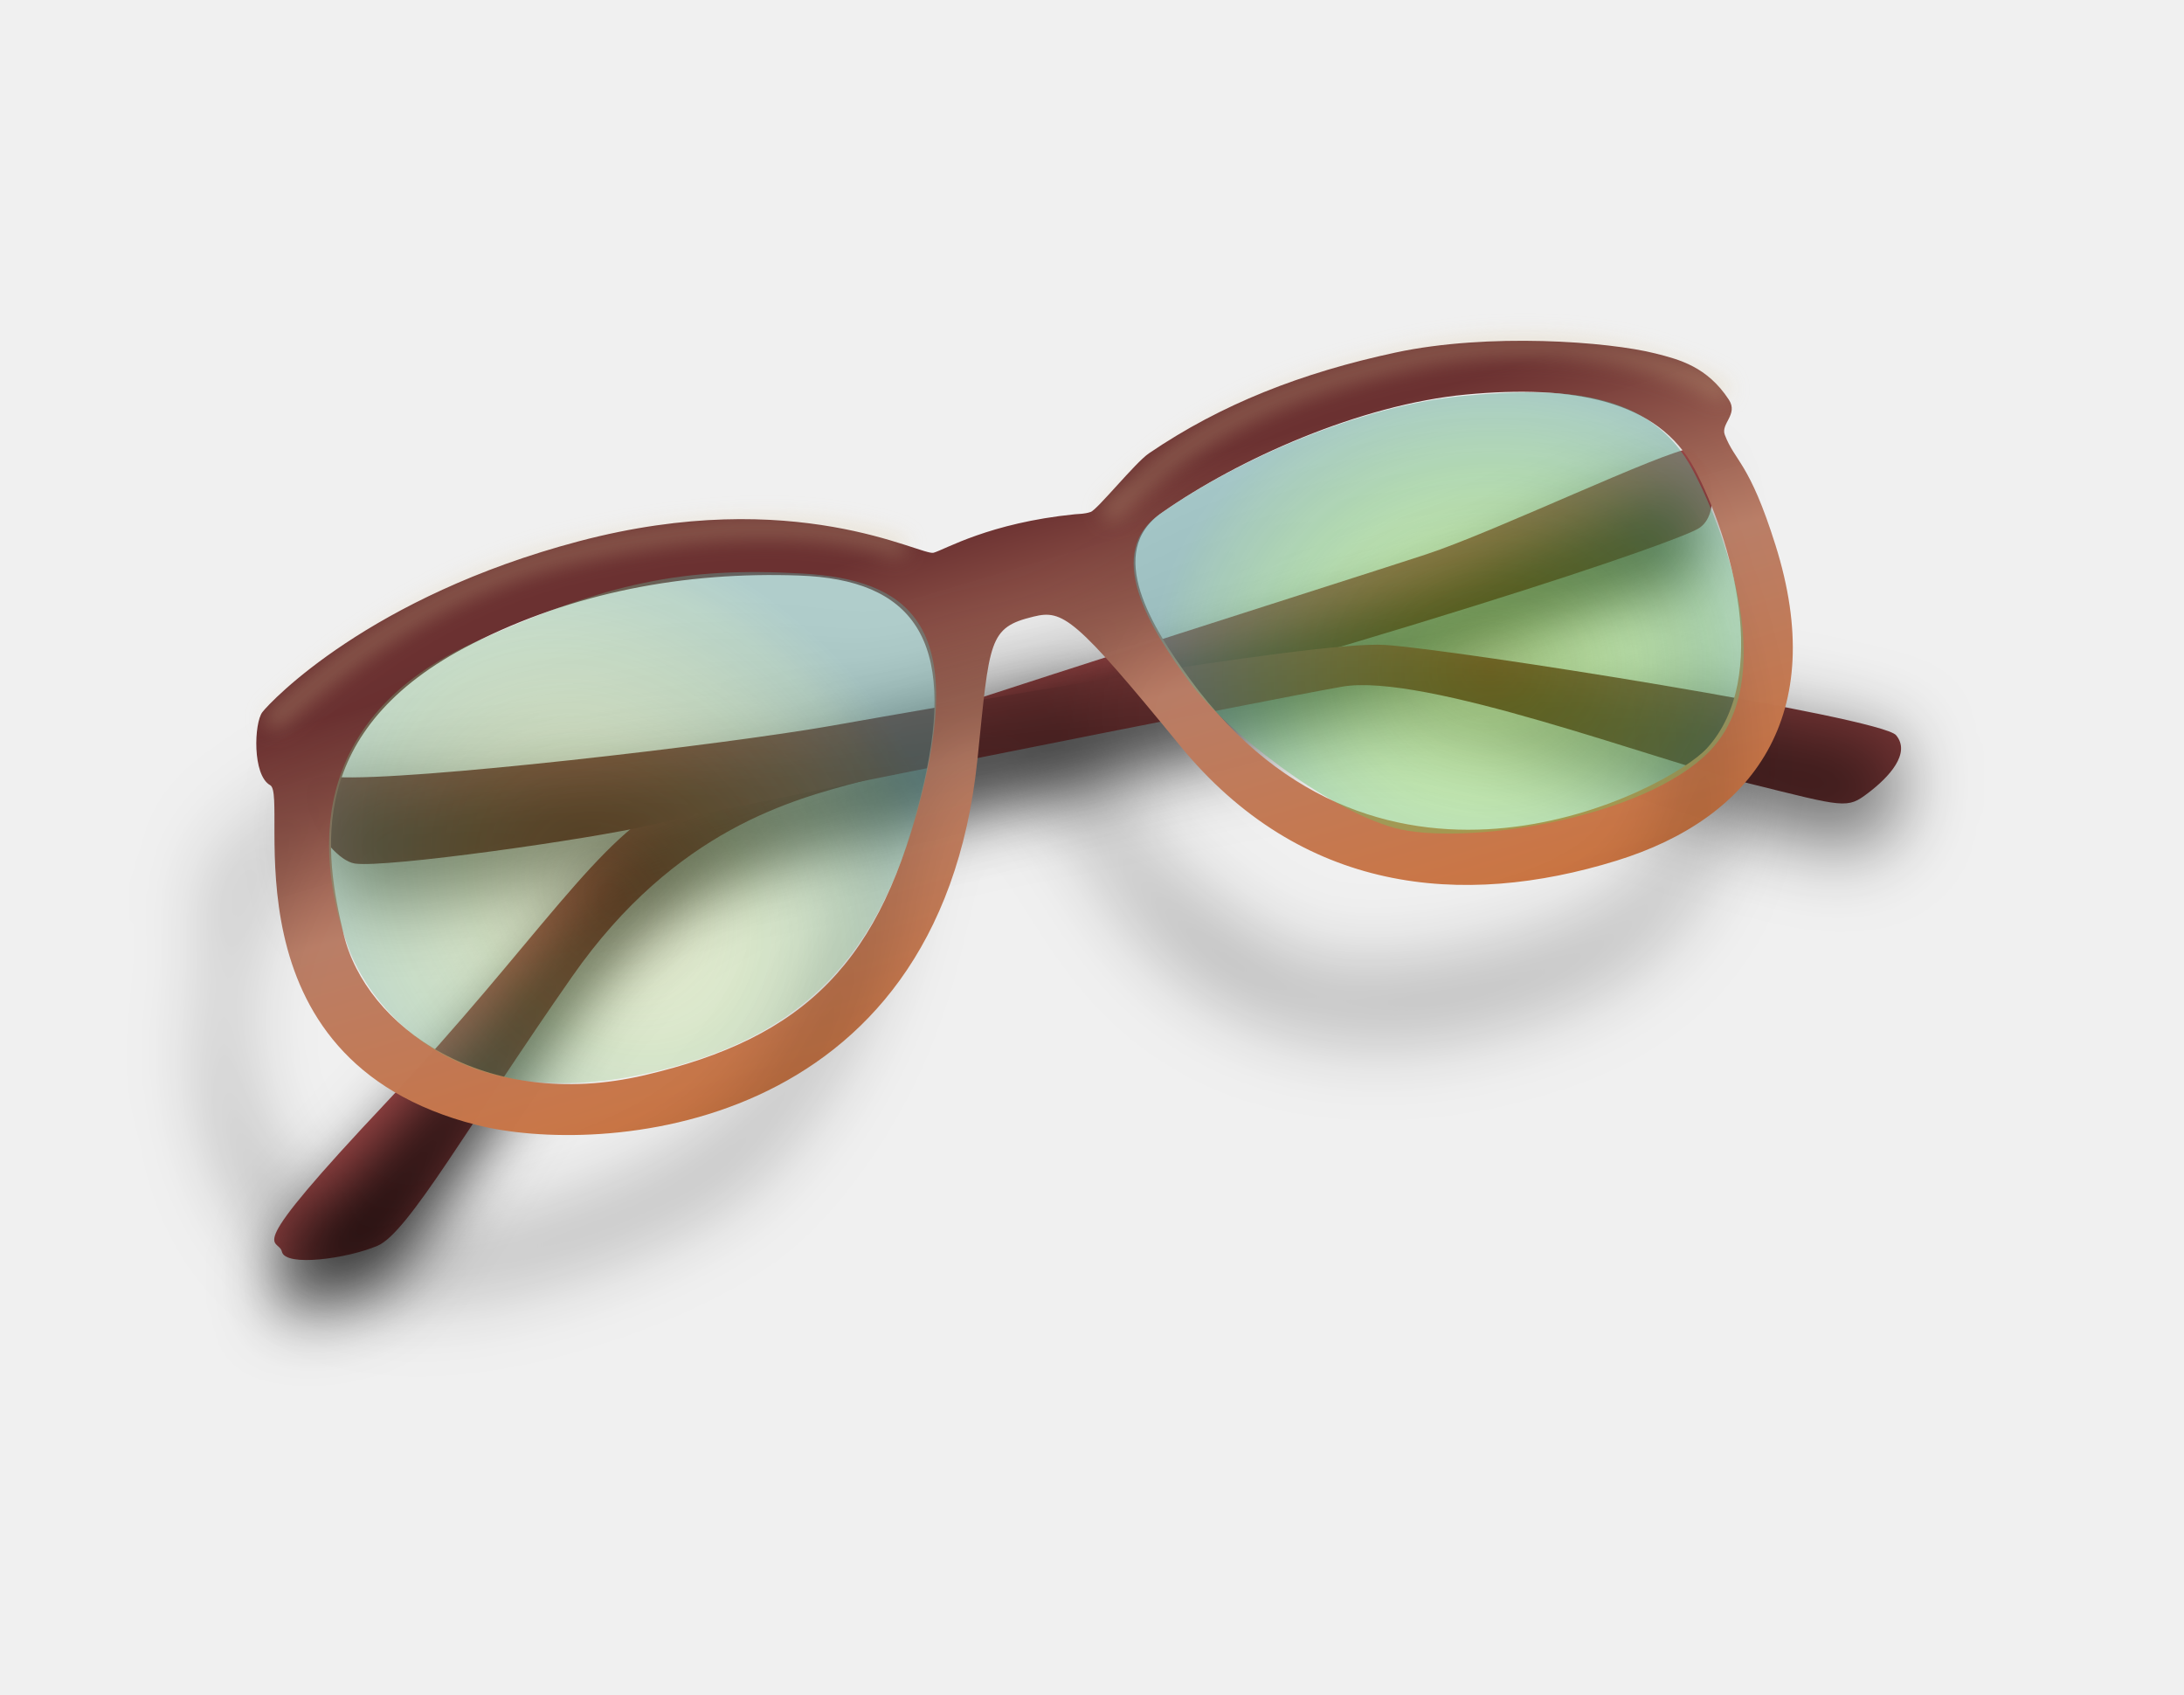
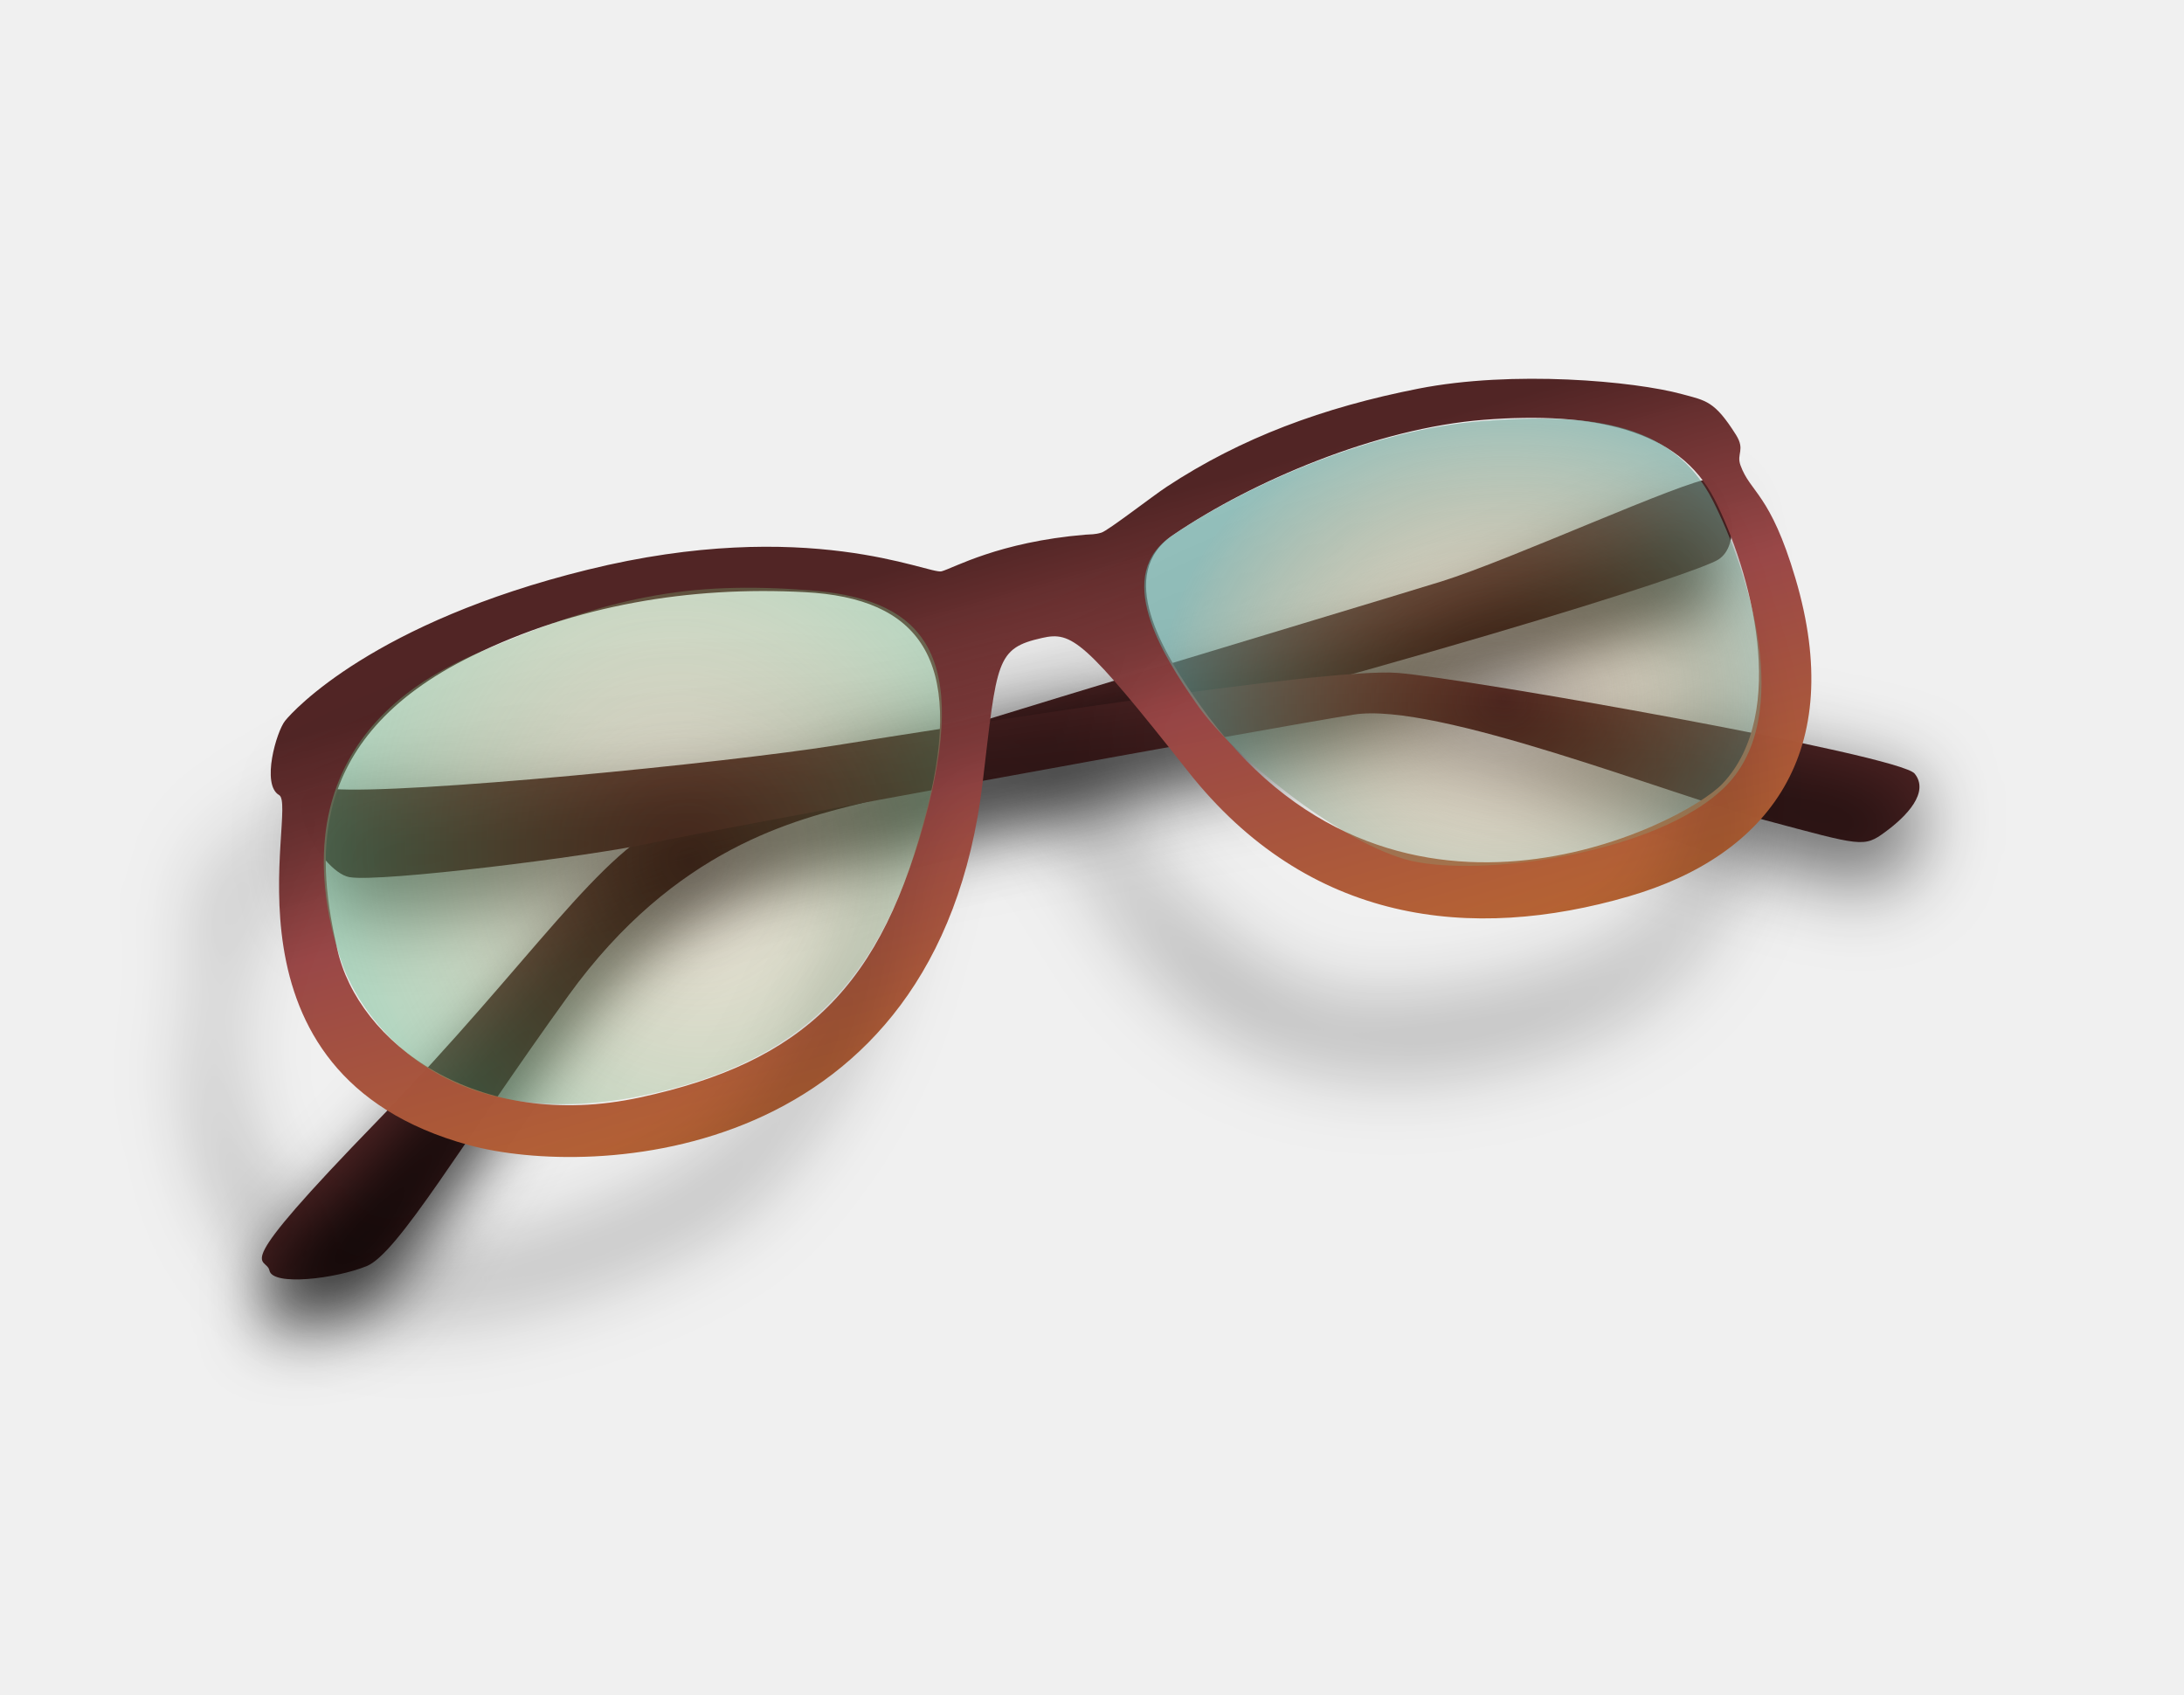
<svg xmlns="http://www.w3.org/2000/svg" xmlns:xlink="http://www.w3.org/1999/xlink" width="116" height="90" viewBox="0 0 30.692 23.812" version="1.1" id="svg2787" xml:space="preserve">
  <defs id="defs2784">
-     <linearGradient id="linearGradient22">
-       <stop style="stop-color:#7eff00;stop-opacity:0.403;" offset="0" id="stop21" />
-       <stop style="stop-color:#5da0a2;stop-opacity:0.838;" offset="0.998" id="stop22" />
-     </linearGradient>
-     <linearGradient id="linearGradient20">
-       <stop style="stop-color:#b1dd38;stop-opacity:0.239;" offset="0.029" id="stop2" />
-       <stop style="stop-color:#5da29c;stop-opacity:0.677;" offset="1" id="stop20" />
-     </linearGradient>
    <linearGradient id="linearGradient16">
      <stop style="stop-color:#000000;stop-opacity:0.584;" offset="0" id="stop16" />
      <stop style="stop-color:#000000;stop-opacity:0;" offset="1" id="stop17" />
    </linearGradient>
-     <linearGradient id="linearGradient7">
-       <stop style="stop-color:#6b3131;stop-opacity:1;" offset="0" id="stop7" />
-       <stop style="stop-color:#b97d66;stop-opacity:0.992;" offset="0.425" id="stop9" />
-       <stop style="stop-color:#cc7440;stop-opacity:0.991;" offset="1" id="stop8" />
-     </linearGradient>
    <mask maskUnits="userSpaceOnUse" id="mask10222">
      <circle style="fill:#ffffff;fill-opacity:1;fill-rule:evenodd;stroke-width:0.224" id="circle10224" cx="13.229" cy="14.817" r="11" />
    </mask>
-     <filter style="color-interpolation-filters:sRGB" id="filter13-9" x="-0.051" y="-0.119" width="1.101" height="1.239">
-       <feGaussianBlur stdDeviation="2.397" id="feGaussianBlur13-3" />
+     <filter style="color-interpolation-filters:sRGB" id="filter13-9-9" x="-0.051" y="-0.119" width="1.101" height="1.239">
+       <feGaussianBlur stdDeviation="2.397" id="feGaussianBlur13-3-6" />
    </filter>
-     <filter style="color-interpolation-filters:sRGB" id="filter14-2" x="-0.058" y="-0.46" width="1.116" height="1.92">
-       <feGaussianBlur stdDeviation="2.887" id="feGaussianBlur14-0" />
+     <filter style="color-interpolation-filters:sRGB" id="filter14-2-1" x="-0.058" y="-0.46" width="1.116" height="1.92">
+       <feGaussianBlur stdDeviation="2.887" id="feGaussianBlur14-0-3" />
    </filter>
-     <filter style="color-interpolation-filters:sRGB" id="filter16-5" x="-0.052" y="-0.122" width="1.105" height="1.244">
-       <feGaussianBlur stdDeviation="2.501" id="feGaussianBlur16-6" />
+     <linearGradient xlink:href="#linearGradient7-1" id="linearGradient18-6" gradientUnits="userSpaceOnUse" x1="-78.831" y1="-70.426" x2="-85.387" y2="-34.024" gradientTransform="matrix(0.1796509,0,0,0.1862441,30.26855,19.44901)" />
+     <linearGradient id="linearGradient7-1">
+       <stop style="stop-color:#512525;stop-opacity:1;" offset="0" id="stop7-1" />
+       <stop style="stop-color:#994646;stop-opacity:0.992;" offset="0.425" id="stop9-1" />
+       <stop style="stop-color:#b76331;stop-opacity:0.991;" offset="1" id="stop8-5" />
+     </linearGradient>
+     <filter style="color-interpolation-filters:sRGB" id="filter16-5-1" x="-0.052" y="-0.122" width="1.105" height="1.244">
+       <feGaussianBlur stdDeviation="2.501" id="feGaussianBlur16-6-2" />
    </filter>
-     <linearGradient xlink:href="#linearGradient7" id="linearGradient18" gradientUnits="userSpaceOnUse" x1="-78.831" y1="-70.426" x2="-85.387" y2="-34.024" gradientTransform="matrix(0.1796509,0,0,0.1862441,30.26855,19.44901)" />
-     <linearGradient xlink:href="#linearGradient16" id="linearGradient19" gradientUnits="userSpaceOnUse" x1="-84.905" y1="-25.539" x2="-80.433" y2="-84.943" />
-     <radialGradient xlink:href="#linearGradient20" id="radialGradient13-3-3" cx="-44.254" cy="-59.296" fx="-44.254" fy="-59.296" r="23.447" gradientTransform="matrix(0.1480614,0.1197412,-0.1451446,0.1928881,19.23294,27.53883)" gradientUnits="userSpaceOnUse" />
-     <radialGradient xlink:href="#linearGradient22" id="radialGradient11-3-3" cx="-112.928" cy="-77.079" fx="-112.928" fy="-77.079" r="22.584" gradientTransform="matrix(0.00112326,0.1808777,-0.20406,0.00277755,-6.455322,29.57338)" gradientUnits="userSpaceOnUse" />
-     <filter style="color-interpolation-filters:sRGB" id="filter2" x="-0.054" y="-0.177" width="1.108" height="1.354">
-       <feGaussianBlur stdDeviation="0.135" id="feGaussianBlur2" />
-     </filter>
-     <filter style="color-interpolation-filters:sRGB" id="filter2-6" x="-0.056" y="-0.205" width="1.111" height="1.41">
-       <feGaussianBlur stdDeviation="0.135" id="feGaussianBlur2-1" />
-     </filter>
+     <radialGradient xlink:href="#linearGradient20-5" id="radialGradient13-3-3-6" cx="-48.868" cy="-59.003" fx="-48.868" fy="-59.003" r="23.447" gradientTransform="matrix(0.2324355,0.1607902,-0.1556955,0.2660368,22.34124,33.69284)" gradientUnits="userSpaceOnUse" />
+     <linearGradient id="linearGradient20-5">
+       <stop style="stop-color:#bd9042;stop-opacity:0.212;" offset="0" id="stop19" />
+       <stop style="stop-color:#3dc29c;stop-opacity:0.805;" offset="1" id="stop20-3" />
+     </linearGradient>
+     <radialGradient xlink:href="#linearGradient22-5" id="radialGradient11-3-3-0" cx="-112.928" cy="-77.079" fx="-112.928" fy="-77.079" r="22.584" gradientTransform="matrix(0.00112326,0.1808777,-0.20406,0.00277755,-6.455322,29.57338)" gradientUnits="userSpaceOnUse" />
+     <linearGradient id="linearGradient22-5">
+       <stop style="stop-color:#cf8630;stop-opacity:0.119;" offset="0" id="stop21-8" />
+       <stop style="stop-color:#5da29c;stop-opacity:0.929;" offset="0.998" id="stop22-4" />
+     </linearGradient>
+     <linearGradient xlink:href="#linearGradient16" id="linearGradient1" gradientUnits="userSpaceOnUse" x1="-84.905" y1="-25.539" x2="-80.433" y2="-84.943" />
  </defs>
  <g id="layer1">
-     <g id="g1" transform="matrix(-1.032375,0.1069306,0.1072669,1.035622,29.42164,-0.830593)" style="stroke-width:0.962">
-       <path style="fill:#a14949;fill-opacity:1;stroke:#777777;stroke-width:0;stroke-linecap:round" d="m 6.131,6.253 c -0.279,0.316 -0.305,0.922 0,1.08 0.305,0.158 4.192,1.054 11.662,2.239 0.892,0.142 2.541,0.369 4.141,2.213 1.601,1.844 2.566,3.214 2.998,3.345 0.432,0.132 1.27,0.158 1.296,-0.053 0.025,-0.211 0.61,0.053 -1.626,-1.87 C 22.367,11.284 21.35,9.888 20.309,9.571 19.267,9.255 10.806,7.517 9.841,7.306 8.875,7.095 6.512,6.253 6.131,6.253 Z" id="path4-2" />
-       <path style="opacity:0.79;mix-blend-mode:multiply;fill:#000000;fill-opacity:1;stroke:#777777;stroke-width:0;stroke-linecap:round;filter:url(#filter13-9)" d="m -58.008,-27.086 c -1.556,1.697 -1.697,4.95 0,5.799 1.697,0.849 23.336,5.657 64.916,12.021 4.964,0.76 14.143,1.98 23.053,11.88 8.91,9.9 14.284,17.254 16.689,17.961 2.404,0.707 7.071,0.849 7.213,-0.283 C 54.004,19.161 57.257,20.575 44.811,10.251 32.365,-0.074 26.708,-7.569 20.91,-9.266 15.111,-10.964 -31.985,-20.298 -37.359,-21.429 c -5.374,-1.131 -18.527,-5.657 -20.649,-5.657 z" id="path4-1-6" transform="matrix(0.1796509,0,0,0.1862441,16.70397,11.84267)" />
-       <path style="fill:#7b3838;fill-opacity:1;stroke:#777777;stroke-width:0;stroke-linecap:round" d="m 24.831,8.781 c -0.965,0.158 -5.259,0.105 -6.733,2e-7 C 16.625,8.676 11.467,8.307 10.527,8.465 9.587,8.623 3.946,10.125 3.768,10.388 3.59,10.651 3.921,10.941 4.226,11.125 4.53,11.31 4.556,11.284 5.801,10.836 7.046,10.388 10.044,8.887 11.162,8.966 c 1.118,0.079 8.689,0.79 9.503,0.896 0.813,0.105 3.633,0.211 4.04,0.105 C 25.111,9.861 25.67,8.544 24.831,8.781 Z" id="path5-5" />
-       <path style="opacity:0.685;mix-blend-mode:multiply;fill:#000000;fill-opacity:1;stroke:#777777;stroke-width:0;stroke-linecap:round;filter:url(#filter14-2)" d="m 44.813,-14.335 c -5.374,0.849 -29.276,0.566 -37.479,1e-6 -8.203,-0.566 -36.913,-2.546 -42.146,-1.697 -5.233,0.849 -36.63,8.91 -37.62,10.324 -0.99,1.414 0.849,2.97 2.546,3.96 1.697,0.99 1.839,0.849 8.769,-1.556 6.93,-2.404 23.619,-10.466 29.841,-10.041 6.223,0.424 48.369,4.243 52.894,4.809 4.526,0.566 20.224,1.131 22.487,0.566 2.263,-0.566 5.374,-7.637 0.707,-6.364 z" id="path5-8-8" transform="matrix(0.1796509,0,0,0.1862441,16.70397,11.84267)" />
-       <path id="path1-1" style="fill:url(#linearGradient18);fill-opacity:1;stroke:#777777;stroke-width:0;stroke-linecap:round" d="M 6.476,4.929 C 6.164,5.043 5.798,5.177 5.552,5.652 5.443,5.864 5.697,5.959 5.656,6.117 5.554,6.498 5.364,6.513 5.127,7.669 4.644,10.022 5.799,11.305 7.711,11.684 c 2.149,0.426 4.295,-0.002 5.718,-2.155 1.231,-1.863 1.385,-1.988 1.788,-1.933 0.627,0.084 0.625,0.254 0.956,1.835 1.049,5.019 5.665,4.797 7.254,4.216 3.392,-1.24 2.057,-4.675 2.308,-4.849 0.229,-0.158 0.13,-0.86 0.003,-0.992 C 25.611,7.673 24.132,6.403 21.233,5.952 18.243,5.487 16.645,6.63 16.476,6.6 16.316,6.572 15.686,6.277 14.522,6.28 14.452,6.28 14.396,6.291 14.304,6.271 14.212,6.251 13.633,5.67 13.439,5.566 12.394,5.004 11.267,4.695 9.976,4.555 8.697,4.417 7.098,4.702 6.476,4.929 Z M 9.083,5.217 C 10.531,5.204 12.246,5.77 13.339,6.376 14.177,6.824 13.631,7.917 13.199,8.655 10.978,12.447 6.903,10.803 6.335,10.301 5.361,9.439 5.716,7.509 6.11,6.534 6.504,5.56 7.635,5.23 9.083,5.217 Z M 22.816,7.18 c 2.393,0.917 2.284,2.618 2.137,3.725 -0.167,1.255 -1.638,2.586 -3.853,2.307 C 18.886,12.932 17.739,12.028 16.934,9.694 16.275,7.784 16.807,6.929 18.319,6.719 c 1.536,-0.214 3.064,-0.088 4.497,0.461 z" />
-       <path id="path1-3-8" style="opacity:0.574;mix-blend-mode:multiply;fill:url(#linearGradient19);stroke:#777777;stroke-width:0;stroke-linecap:round;filter:url(#filter16-5)" d="m -110.635,-70.921 c -7.191,-0.096 -14.825,1.758 -16.443,2.179 -1.785,0.465 -2.366,0.669 -3.733,3.222 -0.609,1.137 0.1,1.331 -0.133,2.178 -0.233,0.847 -0.35,0.986 -0.777,1.809 -0.659,1.269 -1.437,3.082 -2.22,6.764 -2.685,12.635 3.392,19.321 14.036,21.356 11.962,2.287 23.909,-0.01 31.83,-11.573 6.853,-10.004 7.943,-10.547 10.15,-10.048 2.213,0.5 3.701,0.831 5.54,9.317 1.839,8.486 5.799,14.002 10.324,17.82 4.526,3.819 20.364,7.928 28.851,5.304 10.749,-3.324 12.34,-13.542 12.516,-16.688 0.173,-3.088 -0.674,-9.121 0.071,-9.617 1.273,-0.849 -0.212,-4.526 -0.919,-5.233 -0.707,-0.707 -9.617,-6.647 -23.618,-8.768 -14.001,-2.121 -25.015,2.351 -25.952,2.192 -0.893,-0.152 -4.399,-1.736 -10.881,-1.72 -0.39,10e-4 -0.697,0.061 -1.211,-0.048 -0.513,-0.108 -4.041,-2.289 -5.12,-2.848 -5.818,-3.018 -12.09,-4.676 -19.277,-5.425 -0.99,-0.103 -2.009,-0.157 -3.036,-0.171 z m -1.631,2.787 c 8.061,-0.071 17.608,2.97 23.69,6.223 4.667,2.404 1.626,8.273 -0.778,12.233 -2.404,3.96 -9.405,10.324 -14.284,12.163 -4.879,1.839 -18.8,1.297 -24.316,-3.229 -5.516,-4.526 -3.051,-15.086 -0.859,-20.319 2.192,-5.233 8.486,-7.001 16.547,-7.071 z m 58.722,7.508 c 5.125,-0.013 10.136,0.89 17.72,3.029 13.082,3.253 13.153,16.123 11.951,21.002 -1.129,4.582 -5.516,14.284 -21.497,11.385 -15.981,-2.899 -18.739,-7.708 -23.053,-18.951 -4.314,-11.244 -0.849,-14.779 7.566,-15.911 2.63,-0.354 4.983,-0.548 7.313,-0.554 z" transform="matrix(0.1819379,0,0.02539847,0.1924396,31.77497,19.94685)" />
-       <path style="opacity:0.935;fill:url(#radialGradient13-3-3);fill-opacity:0.677;stroke:#777777;stroke-width:0;stroke-linecap:round" d="m 22.767,7.158 c 2.425,0.799 2.442,2.71 2.147,3.912 -0.187,0.76 -1.114,2.441 -3.862,2.12 -2.275,-0.265 -3.39,-1.383 -4.125,-3.492 -0.725,-2.082 -0.087,-2.77 1.343,-3.001 1.592,-0.257 2.643,-0.15 4.497,0.461 z" id="path7-9-1" />
-       <path style="opacity:0.904;fill:url(#radialGradient11-3-3);fill-opacity:0.677;stroke:#777777;stroke-width:0;stroke-linecap:round" d="m 9.108,5.231 c 1.448,-0.013 3.163,0.553 4.256,1.159 0.838,0.448 0.292,1.541 -0.14,2.278 -0.432,0.738 -1.69,1.923 -2.566,2.265 C 9.781,11.276 7.28,11.175 6.289,10.332 5.298,9.489 5.74,7.522 6.135,6.548 6.573,5.467 7.659,5.244 9.108,5.231 Z" id="path6-5-5" />
+     <g id="g2" transform="matrix(-1.04861,0.09070461,0.0920894,1.054708,29.90127,-0.428109)" style="stroke-width:0.947">
+       <path style="fill:#512525;fill-opacity:1;stroke:#777777;stroke-width:0;stroke-linecap:round" d="m 6.131,6.253 c -0.279,0.316 -0.305,0.922 0,1.08 0.305,0.158 4.192,1.054 11.662,2.239 0.892,0.142 2.541,0.369 4.141,2.213 1.601,1.844 2.566,3.214 2.998,3.345 0.432,0.132 1.27,0.158 1.296,-0.053 0.025,-0.211 0.61,0.053 -1.626,-1.87 C 22.367,11.284 21.35,9.888 20.309,9.571 19.267,9.255 10.806,7.517 9.841,7.306 8.875,7.095 6.512,6.253 6.131,6.253 Z" id="path4-2-1" />
+       <path style="opacity:0.79;mix-blend-mode:multiply;fill:#000000;fill-opacity:1;stroke:#777777;stroke-width:0;stroke-linecap:round;filter:url(#filter13-9-9)" d="m -58.008,-27.086 c -1.556,1.697 -1.697,4.95 0,5.799 1.697,0.849 23.336,5.657 64.916,12.021 4.964,0.76 14.143,1.98 23.053,11.88 8.91,9.9 14.284,17.254 16.689,17.961 2.404,0.707 7.071,0.849 7.213,-0.283 C 54.004,19.161 57.257,20.575 44.811,10.251 32.365,-0.074 26.708,-7.569 20.91,-9.266 15.111,-10.964 -31.985,-20.298 -37.359,-21.429 c -5.374,-1.131 -18.527,-5.657 -20.649,-5.657 z" id="path4-1-6-8" transform="matrix(0.1796509,0,0,0.1862441,16.70397,11.84267)" />
+       <path style="fill:#512525;fill-opacity:1;stroke:#777777;stroke-width:0;stroke-linecap:round" d="m 24.831,8.781 c -0.965,0.158 -5.259,0.105 -6.733,2e-7 C 16.625,8.676 11.467,8.307 10.527,8.465 9.587,8.623 3.946,10.125 3.768,10.388 3.59,10.651 3.921,10.941 4.226,11.125 4.53,11.31 4.556,11.284 5.801,10.836 7.046,10.388 10.044,8.887 11.162,8.966 c 1.118,0.079 8.689,0.79 9.503,0.896 0.813,0.105 3.633,0.211 4.04,0.105 C 25.111,9.861 25.67,8.544 24.831,8.781 Z" id="path5-5-7" />
+       <path style="opacity:0.685;mix-blend-mode:multiply;fill:#000000;fill-opacity:1;stroke:#777777;stroke-width:0;stroke-linecap:round;filter:url(#filter14-2-1)" d="m 44.813,-14.335 c -5.374,0.849 -29.276,0.566 -37.479,1e-6 -8.203,-0.566 -36.913,-2.546 -42.146,-1.697 -5.233,0.849 -36.63,8.91 -37.62,10.324 -0.99,1.414 0.849,2.97 2.546,3.96 1.697,0.99 1.839,0.849 8.769,-1.556 6.93,-2.404 23.619,-10.466 29.841,-10.041 6.223,0.424 48.369,4.243 52.894,4.809 4.526,0.566 20.224,1.131 22.487,0.566 2.263,-0.566 5.374,-7.637 0.707,-6.364 z" id="path5-8-8-6" transform="matrix(0.1796509,0,0,0.1862441,16.70397,11.84267)" />
+       <path id="path1-1-6" style="fill:url(#linearGradient18-6);fill-opacity:1;stroke:#777777;stroke-width:0;stroke-linecap:round" d="M 6.422,5.104 C 6.11,5.218 5.997,5.229 5.751,5.704 5.642,5.916 5.769,5.952 5.727,6.11 5.626,6.491 5.364,6.513 5.127,7.669 4.644,10.022 5.799,11.305 7.711,11.684 c 2.149,0.426 4.295,-0.002 5.718,-2.155 1.231,-1.863 1.385,-1.988 1.788,-1.933 0.627,0.084 0.625,0.254 0.956,1.835 1.049,5.019 5.665,4.797 7.254,4.216 3.392,-1.24 1.869,-4.673 2.12,-4.846 0.229,-0.158 -0.038,-0.843 -0.165,-0.975 C 25.255,7.693 24.082,6.625 21.183,6.174 18.193,5.709 16.645,6.63 16.476,6.6 16.316,6.572 15.686,6.277 14.522,6.28 14.452,6.28 14.396,6.291 14.304,6.271 14.212,6.251 13.578,5.844 13.384,5.74 12.339,5.178 11.212,4.869 9.921,4.73 8.642,4.592 7.043,4.877 6.422,5.104 Z M 9.083,5.217 C 10.531,5.204 12.246,5.77 13.339,6.376 14.177,6.824 13.631,7.917 13.199,8.655 10.978,12.447 6.903,10.803 6.335,10.301 5.361,9.439 5.716,7.509 6.11,6.534 6.504,5.56 7.635,5.23 9.083,5.217 Z M 22.816,7.18 c 2.393,0.917 2.284,2.618 2.137,3.725 -0.167,1.255 -1.638,2.586 -3.853,2.307 C 18.886,12.932 17.739,12.028 16.934,9.694 16.275,7.784 16.807,6.929 18.319,6.719 c 1.536,-0.214 3.064,-0.088 4.497,0.461 z" />
+       <path id="path1-3-8-1" style="opacity:0.574;mix-blend-mode:multiply;fill:url(#linearGradient1);stroke:#777777;stroke-width:0;stroke-linecap:round;filter:url(#filter16-5-1)" d="m -110.635,-70.921 c -7.191,-0.096 -14.825,1.758 -16.443,2.179 -1.785,0.465 -2.366,0.669 -3.733,3.222 -0.609,1.137 0.1,1.331 -0.133,2.178 -0.233,0.847 -0.35,0.986 -0.777,1.809 -0.659,1.269 -1.437,3.082 -2.22,6.764 -2.685,12.635 3.392,19.321 14.036,21.356 11.962,2.287 23.909,-0.01 31.83,-11.573 6.853,-10.004 7.943,-10.547 10.15,-10.048 2.213,0.5 3.701,0.831 5.54,9.317 1.839,8.486 5.799,14.002 10.324,17.82 4.526,3.819 20.364,7.928 28.851,5.304 10.749,-3.324 12.34,-13.542 12.516,-16.688 0.173,-3.088 -0.674,-9.121 0.071,-9.617 1.273,-0.849 -0.212,-4.526 -0.919,-5.233 -0.707,-0.707 -9.617,-6.647 -23.618,-8.768 -14.001,-2.121 -25.015,2.351 -25.952,2.192 -0.893,-0.152 -4.399,-1.736 -10.881,-1.72 -0.39,10e-4 -0.697,0.061 -1.211,-0.048 -0.513,-0.108 -4.041,-2.289 -5.12,-2.848 -5.818,-3.018 -12.09,-4.676 -19.277,-5.425 -0.99,-0.103 -2.009,-0.157 -3.036,-0.171 z m -1.631,2.787 c 8.061,-0.071 17.608,2.97 23.69,6.223 4.667,2.404 1.626,8.273 -0.778,12.233 -2.404,3.96 -9.405,10.324 -14.284,12.163 -4.879,1.839 -18.8,1.297 -24.316,-3.229 -5.516,-4.526 -3.051,-15.086 -0.859,-20.319 2.192,-5.233 8.486,-7.001 16.547,-7.071 z m 58.722,7.508 c 5.125,-0.013 10.136,0.89 17.72,3.029 13.082,3.253 13.153,16.123 11.951,21.002 -1.129,4.582 -5.516,14.284 -21.497,11.385 -15.981,-2.899 -18.739,-7.708 -23.053,-18.951 -4.314,-11.244 -0.849,-14.779 7.566,-15.911 2.63,-0.354 4.983,-0.548 7.313,-0.554 z" transform="matrix(0.1819379,0,0.02539847,0.1924396,31.77497,19.94685)" />
+       <path style="opacity:1;fill:url(#radialGradient13-3-3-6);fill-opacity:0.677;stroke:#777777;stroke-width:0;stroke-linecap:round" d="m 22.767,7.158 c 2.425,0.799 2.442,2.71 2.147,3.912 -0.187,0.76 -1.114,2.441 -3.862,2.12 -2.275,-0.265 -3.39,-1.383 -4.125,-3.492 -0.725,-2.082 -0.087,-2.77 1.343,-3.001 1.592,-0.257 2.643,-0.15 4.497,0.461 z" id="path7-9-1-7" />
+       <path style="opacity:1;fill:url(#radialGradient11-3-3-0);fill-opacity:0.677;stroke:#777777;stroke-width:0;stroke-linecap:round" d="m 9.108,5.231 c 1.448,-0.013 3.163,0.553 4.256,1.159 0.838,0.448 0.292,1.541 -0.14,2.278 -0.432,0.738 -1.69,1.923 -2.566,2.265 C 9.781,11.276 7.28,11.175 6.289,10.332 5.298,9.489 5.74,7.522 6.135,6.548 6.573,5.467 7.659,5.244 9.108,5.231 Z" id="path6-5-5-7" />
    </g>
-     <path style="opacity:0.264;fill:none;fill-opacity:1;stroke:#dbc395;stroke-width:0.3;stroke-linecap:round;stroke-dasharray:none;stroke-opacity:1;filter:url(#filter2)" d="M 3.868,10.094 C 4.752,9.317 6.142,8.194 8.022,7.761 9.276,7.472 11.115,7.19 12.605,7.67" id="path2" />
-     <path style="opacity:0.264;fill:none;fill-opacity:1;stroke:#dbc395;stroke-width:0.3;stroke-linecap:round;stroke-dasharray:none;stroke-opacity:1;filter:url(#filter2-6)" d="M 15.629,7.166 C 16.788,6.014 17.903,5.466 19.783,5.033 21.037,4.744 22.801,4.737 24.165,5.467" id="path2-4" />
  </g>
</svg>
